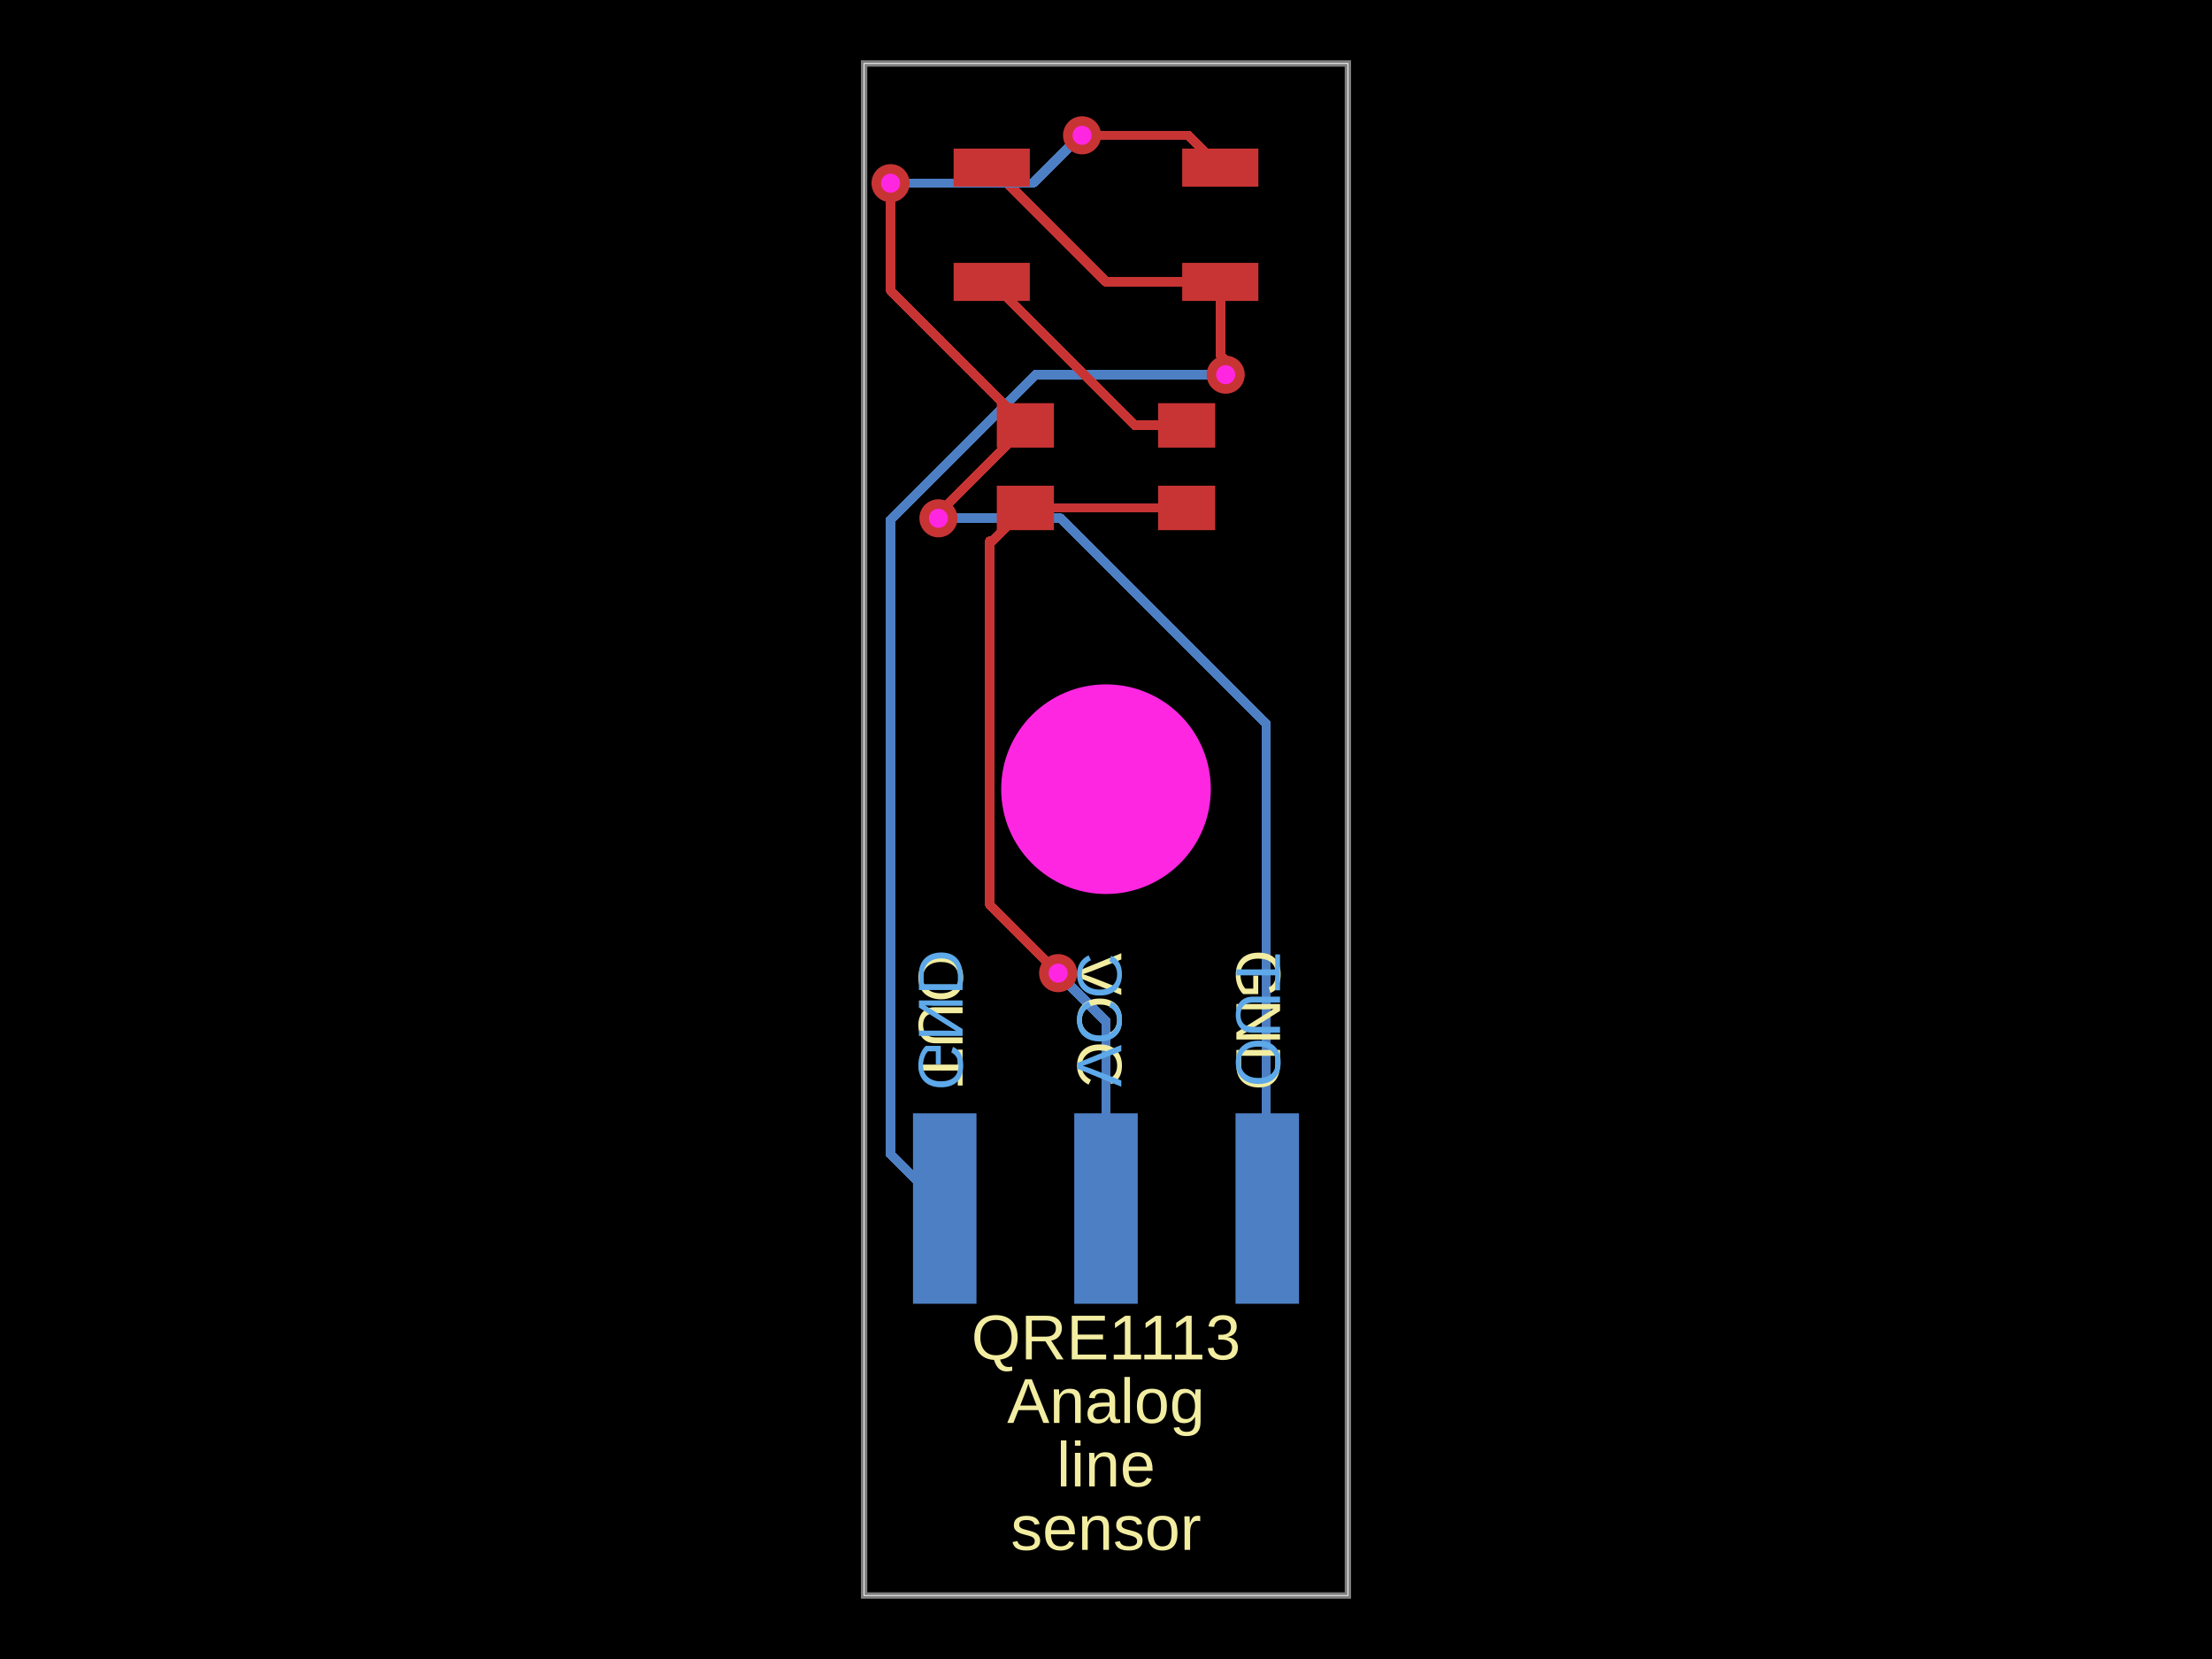
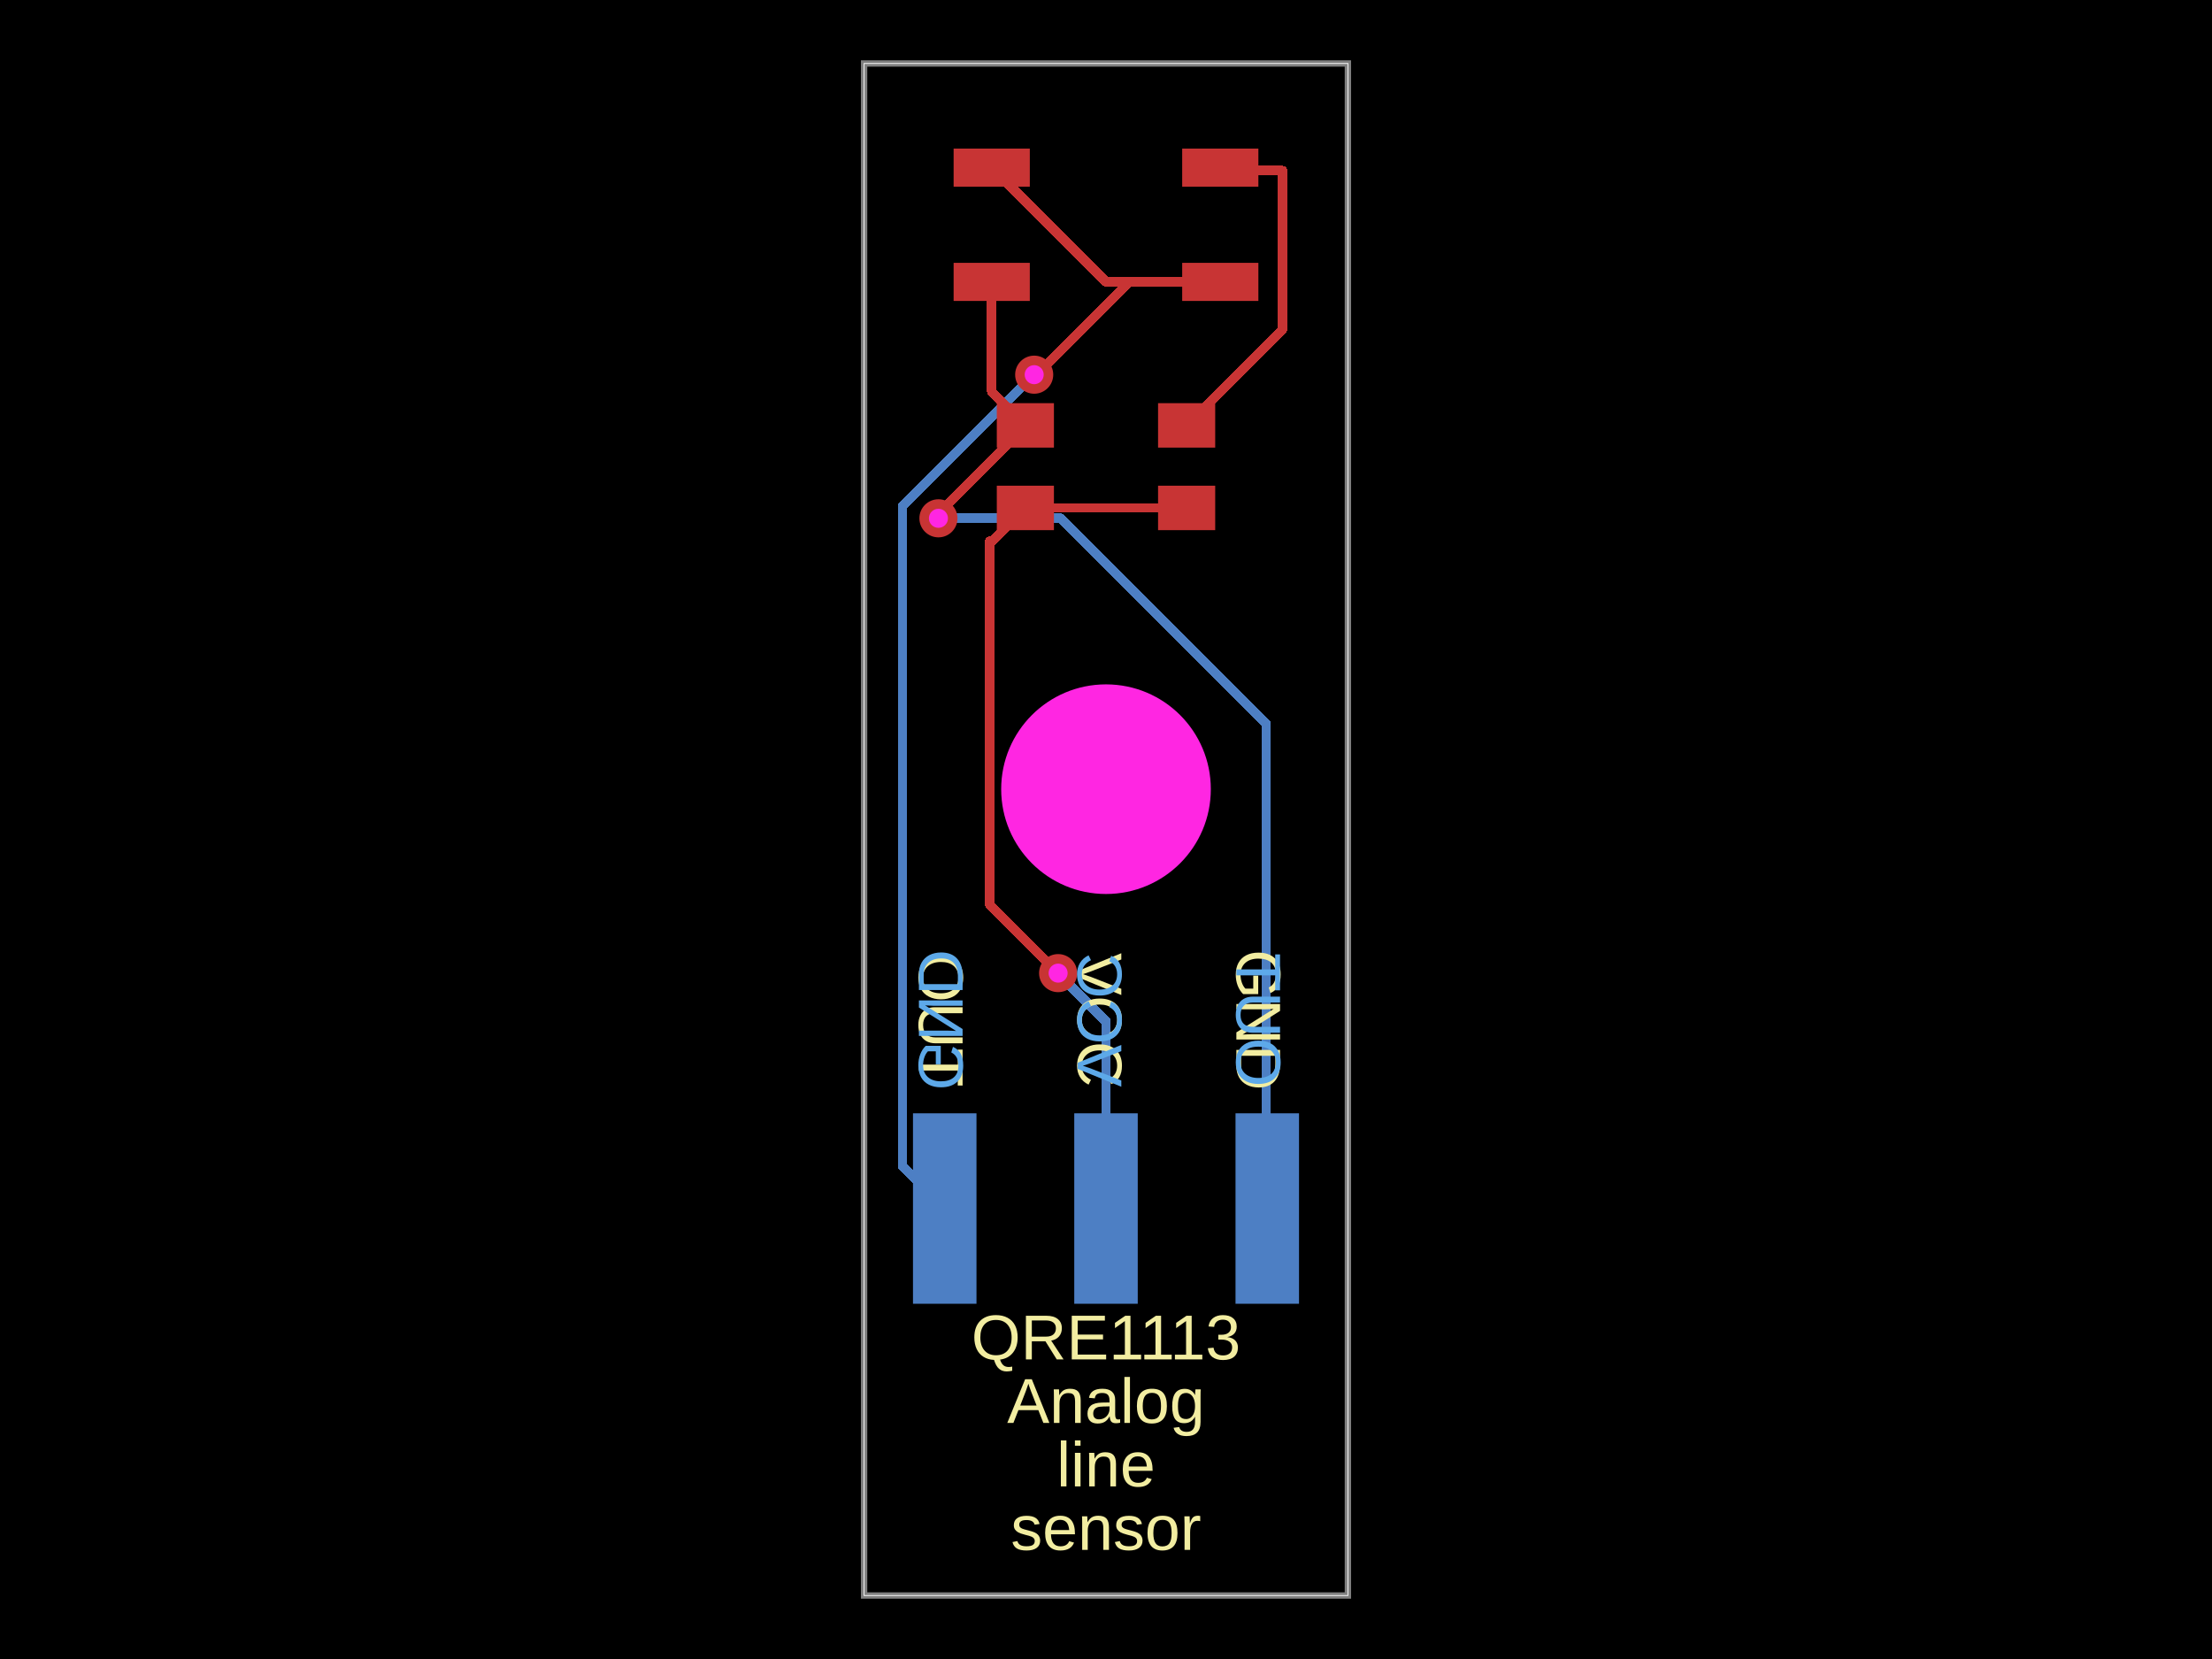
<svg xmlns="http://www.w3.org/2000/svg" width="800" height="600" data-software-used-string="@tscircuit/core@0.0.616">
  <style />
  <rect class="boundary" x="0" y="0" fill="#000" width="800" height="600" />
  <rect class="pcb-boundary" fill="none" stroke="#fff" stroke-width="0.3" x="312.514" y="22.962" width="174.971" height="554.076" />
  <path class="pcb-board" d="M 312.514 577.038 L 487.486 577.038 L 487.486 22.962 L 312.514 22.962 Z" fill="none" stroke="rgba(255, 255, 255, 0.5)" stroke-width="2.296" />
  <path class="pcb-trace" stroke="rgb(77, 127, 196)" fill="none" d="M 400 437.084 L 400 369.405" stroke-width="3.444" stroke-linecap="round" stroke-linejoin="round" shape-rendering="crispEdges" data-layer="bottom" />
  <path class="pcb-trace" stroke="rgb(77, 127, 196)" fill="none" d="M 400 369.405 L 382.83 352.235" stroke-width="3.444" stroke-linecap="round" stroke-linejoin="round" shape-rendering="crispEdges" data-layer="bottom" />
  <path class="pcb-trace" stroke="rgb(77, 127, 196)" fill="none" d="M 382.83 352.235 L 382.685 351.945" stroke-width="3.444" stroke-linecap="round" stroke-linejoin="round" shape-rendering="crispEdges" data-layer="bottom" />
  <path class="pcb-trace" stroke="rgb(77, 127, 196)" fill="none" d="M 382.685 351.945 L 382.685 351.945" stroke-width="3.444" stroke-linecap="round" stroke-linejoin="round" shape-rendering="crispEdges" data-layer="bottom" />
  <path class="pcb-trace" stroke="rgb(200, 52, 52)" fill="none" d="M 382.685 351.945 L 382.685 351.945" stroke-width="3.444" stroke-linecap="round" stroke-linejoin="round" shape-rendering="crispEdges" data-layer="top" />
  <path class="pcb-trace" stroke="rgb(200, 52, 52)" fill="none" d="M 382.685 351.945 L 357.937 327.196" stroke-width="3.444" stroke-linecap="round" stroke-linejoin="round" shape-rendering="crispEdges" data-layer="top" />
  <path class="pcb-trace" stroke="rgb(200, 52, 52)" fill="none" d="M 357.937 327.196 L 357.937 195.741" stroke-width="3.444" stroke-linecap="round" stroke-linejoin="round" shape-rendering="crispEdges" data-layer="top" />
  <path class="pcb-trace" stroke="rgb(200, 52, 52)" fill="none" d="M 357.937 195.741 L 358.794 195.741" stroke-width="3.444" stroke-linecap="round" stroke-linejoin="round" shape-rendering="crispEdges" data-layer="top" />
  <path class="pcb-trace" stroke="rgb(200, 52, 52)" fill="none" d="M 358.794 195.741 L 370.838 183.697" stroke-width="3.444" stroke-linecap="round" stroke-linejoin="round" shape-rendering="crispEdges" data-layer="top" />
  <rect class="pcb-pad" fill="rgb(77, 127, 196)" x="-11.481" y="-34.443" width="22.962" height="68.886" transform="translate(341.6762 437.0838) rotate(-180)" data-layer="bottom" />
  <rect class="pcb-pad" fill="rgb(77, 127, 196)" x="-11.481" y="-34.443" width="22.962" height="68.886" transform="translate(400 437.0838) rotate(-180)" data-layer="bottom" />
  <rect class="pcb-pad" fill="rgb(77, 127, 196)" x="-11.481" y="-34.443" width="22.962" height="68.886" transform="translate(458.3238 437.0838) rotate(-180)" data-layer="bottom" />
  <path class="pcb-trace" stroke="rgb(200, 52, 52)" fill="none" d="M 429.162 183.697 L 370.838 183.697" stroke-width="3.444" stroke-linecap="round" stroke-linejoin="round" shape-rendering="crispEdges" data-layer="top" />
  <path class="pcb-trace" stroke="rgb(200, 52, 52)" fill="none" d="M 370.838 183.697 L 370.838 183.697" stroke-width="3.444" stroke-linecap="round" stroke-linejoin="round" shape-rendering="crispEdges" data-layer="top" />
  <path class="pcb-trace" stroke="rgb(200, 52, 52)" fill="none" d="M 441.332 101.952 L 400 101.952" stroke-width="3.444" stroke-linecap="round" stroke-linejoin="round" shape-rendering="crispEdges" data-layer="top" />
  <path class="pcb-trace" stroke="rgb(200, 52, 52)" fill="none" d="M 400 101.952 L 358.668 60.62" stroke-width="3.444" stroke-linecap="round" stroke-linejoin="round" shape-rendering="crispEdges" data-layer="top" />
-   <path class="pcb-trace" stroke="rgb(77, 127, 196)" fill="none" d="M 443.287 135.509 L 443.287 135.509" stroke-width="3.444" stroke-linecap="round" stroke-linejoin="round" shape-rendering="crispEdges" data-layer="bottom" />
-   <path class="pcb-trace" stroke="rgb(77, 127, 196)" fill="none" d="M 443.287 135.509 L 374.447 135.509" stroke-width="3.444" stroke-linecap="round" stroke-linejoin="round" shape-rendering="crispEdges" data-layer="bottom" />
-   <path class="pcb-trace" stroke="rgb(77, 127, 196)" fill="none" d="M 374.447 135.509 L 322.083 187.872" stroke-width="3.444" stroke-linecap="round" stroke-linejoin="round" shape-rendering="crispEdges" data-layer="bottom" />
-   <path class="pcb-trace" stroke="rgb(77, 127, 196)" fill="none" d="M 322.083 187.872 L 322.083 417.491" stroke-width="3.444" stroke-linecap="round" stroke-linejoin="round" shape-rendering="crispEdges" data-layer="bottom" />
-   <path class="pcb-trace" stroke="rgb(77, 127, 196)" fill="none" d="M 322.083 417.491 L 341.676 437.084" stroke-width="3.444" stroke-linecap="round" stroke-linejoin="round" shape-rendering="crispEdges" data-layer="bottom" />
-   <path class="pcb-trace" stroke="rgb(200, 52, 52)" fill="none" d="M 441.332 101.952 L 441.332 128.441" stroke-width="3.444" stroke-linecap="round" stroke-linejoin="round" shape-rendering="crispEdges" data-layer="top" />
-   <path class="pcb-trace" stroke="rgb(200, 52, 52)" fill="none" d="M 441.332 128.441 L 442.895 130.005" stroke-width="3.444" stroke-linecap="round" stroke-linejoin="round" shape-rendering="crispEdges" data-layer="top" />
-   <path class="pcb-trace" stroke="rgb(200, 52, 52)" fill="none" d="M 442.895 130.005 L 443.287 135.509" stroke-width="3.444" stroke-linecap="round" stroke-linejoin="round" shape-rendering="crispEdges" data-layer="top" />
-   <path class="pcb-trace" stroke="rgb(200, 52, 52)" fill="none" d="M 443.287 135.509 L 443.287 135.509" stroke-width="3.444" stroke-linecap="round" stroke-linejoin="round" shape-rendering="crispEdges" data-layer="top" />
-   <path class="pcb-trace" stroke="rgb(200, 52, 52)" fill="none" d="M 429.162 153.846 L 410.563 153.846" stroke-width="3.444" stroke-linecap="round" stroke-linejoin="round" shape-rendering="crispEdges" data-layer="top" />
-   <path class="pcb-trace" stroke="rgb(200, 52, 52)" fill="none" d="M 410.563 153.846 L 358.668 101.952" stroke-width="3.444" stroke-linecap="round" stroke-linejoin="round" shape-rendering="crispEdges" data-layer="top" />
-   <path class="pcb-trace" stroke="rgb(77, 127, 196)" fill="none" d="M 322.083 66.249 L 322.083 66.249" stroke-width="3.444" stroke-linecap="round" stroke-linejoin="round" shape-rendering="crispEdges" data-layer="bottom" />
-   <path class="pcb-trace" stroke="rgb(77, 127, 196)" fill="none" d="M 322.083 66.249 L 373.594 66.249" stroke-width="3.444" stroke-linecap="round" stroke-linejoin="round" shape-rendering="crispEdges" data-layer="bottom" />
-   <path class="pcb-trace" stroke="rgb(77, 127, 196)" fill="none" d="M 373.594 66.249 L 390.041 49.802" stroke-width="3.444" stroke-linecap="round" stroke-linejoin="round" shape-rendering="crispEdges" data-layer="bottom" />
-   <path class="pcb-trace" stroke="rgb(77, 127, 196)" fill="none" d="M 390.041 49.802 L 391.343 48.934" stroke-width="3.444" stroke-linecap="round" stroke-linejoin="round" shape-rendering="crispEdges" data-layer="bottom" />
-   <path class="pcb-trace" stroke="rgb(77, 127, 196)" fill="none" d="M 391.343 48.934 L 391.343 48.934" stroke-width="3.444" stroke-linecap="round" stroke-linejoin="round" shape-rendering="crispEdges" data-layer="bottom" />
-   <path class="pcb-trace" stroke="rgb(200, 52, 52)" fill="none" d="M 370.838 153.846 L 322.083 105.091" stroke-width="3.444" stroke-linecap="round" stroke-linejoin="round" shape-rendering="crispEdges" data-layer="top" />
-   <path class="pcb-trace" stroke="rgb(200, 52, 52)" fill="none" d="M 322.083 105.091 L 322.083 70.714" stroke-width="3.444" stroke-linecap="round" stroke-linejoin="round" shape-rendering="crispEdges" data-layer="top" />
-   <path class="pcb-trace" stroke="rgb(200, 52, 52)" fill="none" d="M 322.083 70.714 L 322.083 66.249" stroke-width="3.444" stroke-linecap="round" stroke-linejoin="round" shape-rendering="crispEdges" data-layer="top" />
-   <path class="pcb-trace" stroke="rgb(200, 52, 52)" fill="none" d="M 322.083 66.249 L 322.083 66.249" stroke-width="3.444" stroke-linecap="round" stroke-linejoin="round" shape-rendering="crispEdges" data-layer="top" />
-   <path class="pcb-trace" stroke="rgb(200, 52, 52)" fill="none" d="M 391.343 48.934 L 391.343 48.934" stroke-width="3.444" stroke-linecap="round" stroke-linejoin="round" shape-rendering="crispEdges" data-layer="top" />
-   <path class="pcb-trace" stroke="rgb(200, 52, 52)" fill="none" d="M 391.343 48.934 L 429.646 48.934" stroke-width="3.444" stroke-linecap="round" stroke-linejoin="round" shape-rendering="crispEdges" data-layer="top" />
-   <path class="pcb-trace" stroke="rgb(200, 52, 52)" fill="none" d="M 429.646 48.934 L 441.332 60.62" stroke-width="3.444" stroke-linecap="round" stroke-linejoin="round" shape-rendering="crispEdges" data-layer="top" />
+   <path class="pcb-trace" stroke="rgb(77, 127, 196)" fill="none" d="M 374.028 135.509 L 374.028 135.509" stroke-width="3.444" stroke-linecap="round" stroke-linejoin="round" shape-rendering="crispEdges" data-layer="bottom" />
+   <path class="pcb-trace" stroke="rgb(77, 127, 196)" fill="none" d="M 374.028 135.509 L 326.393 183.143" stroke-width="3.444" stroke-linecap="round" stroke-linejoin="round" shape-rendering="crispEdges" data-layer="bottom" />
+   <path class="pcb-trace" stroke="rgb(77, 127, 196)" fill="none" d="M 326.393 183.143 L 326.393 420.469" stroke-width="3.444" stroke-linecap="round" stroke-linejoin="round" shape-rendering="crispEdges" data-layer="bottom" />
+   <path class="pcb-trace" stroke="rgb(77, 127, 196)" fill="none" d="M 326.393 420.469 L 326.393 421.801" stroke-width="3.444" stroke-linecap="round" stroke-linejoin="round" shape-rendering="crispEdges" data-layer="bottom" />
+   <path class="pcb-trace" stroke="rgb(77, 127, 196)" fill="none" d="M 326.393 421.801 L 341.676 437.084" stroke-width="3.444" stroke-linecap="round" stroke-linejoin="round" shape-rendering="crispEdges" data-layer="bottom" />
+   <path class="pcb-trace" stroke="rgb(200, 52, 52)" fill="none" d="M 441.332 101.952 L 408.427 101.952" stroke-width="3.444" stroke-linecap="round" stroke-linejoin="round" shape-rendering="crispEdges" data-layer="top" />
+   <path class="pcb-trace" stroke="rgb(200, 52, 52)" fill="none" d="M 408.427 101.952 L 374.87 135.509" stroke-width="3.444" stroke-linecap="round" stroke-linejoin="round" shape-rendering="crispEdges" data-layer="top" />
+   <path class="pcb-trace" stroke="rgb(200, 52, 52)" fill="none" d="M 374.87 135.509 L 374.028 135.509" stroke-width="3.444" stroke-linecap="round" stroke-linejoin="round" shape-rendering="crispEdges" data-layer="top" />
+   <path class="pcb-trace" stroke="rgb(200, 52, 52)" fill="none" d="M 374.028 135.509 L 374.028 135.509" stroke-width="3.444" stroke-linecap="round" stroke-linejoin="round" shape-rendering="crispEdges" data-layer="top" />
+   <path class="pcb-trace" stroke="rgb(200, 52, 52)" fill="none" d="M 370.838 153.846 L 358.668 141.676" stroke-width="3.444" stroke-linecap="round" stroke-linejoin="round" shape-rendering="crispEdges" data-layer="top" />
+   <path class="pcb-trace" stroke="rgb(200, 52, 52)" fill="none" d="M 358.668 141.676 L 358.668 101.952" stroke-width="3.444" stroke-linecap="round" stroke-linejoin="round" shape-rendering="crispEdges" data-layer="top" />
+   <path class="pcb-trace" stroke="rgb(200, 52, 52)" fill="none" d="M 429.162 153.846 L 463.841 119.167" stroke-width="3.444" stroke-linecap="round" stroke-linejoin="round" shape-rendering="crispEdges" data-layer="top" />
+   <path class="pcb-trace" stroke="rgb(200, 52, 52)" fill="none" d="M 463.841 119.167 L 463.841 61.687" stroke-width="3.444" stroke-linecap="round" stroke-linejoin="round" shape-rendering="crispEdges" data-layer="top" />
+   <path class="pcb-trace" stroke="rgb(200, 52, 52)" fill="none" d="M 463.841 61.687 L 442.399 61.687" stroke-width="3.444" stroke-linecap="round" stroke-linejoin="round" shape-rendering="crispEdges" data-layer="top" />
+   <path class="pcb-trace" stroke="rgb(200, 52, 52)" fill="none" d="M 442.399 61.687 L 441.332 60.62" stroke-width="3.444" stroke-linecap="round" stroke-linejoin="round" shape-rendering="crispEdges" data-layer="top" />
  <path class="pcb-trace" stroke="rgb(77, 127, 196)" fill="none" d="M 339.398 187.453 L 339.398 187.453" stroke-width="3.444" stroke-linecap="round" stroke-linejoin="round" shape-rendering="crispEdges" data-layer="bottom" />
  <path class="pcb-trace" stroke="rgb(77, 127, 196)" fill="none" d="M 339.398 187.453 L 383.723 187.453" stroke-width="3.444" stroke-linecap="round" stroke-linejoin="round" shape-rendering="crispEdges" data-layer="bottom" />
  <path class="pcb-trace" stroke="rgb(77, 127, 196)" fill="none" d="M 383.723 187.453 L 457.905 261.635" stroke-width="3.444" stroke-linecap="round" stroke-linejoin="round" shape-rendering="crispEdges" data-layer="bottom" />
  <path class="pcb-trace" stroke="rgb(77, 127, 196)" fill="none" d="M 457.905 261.635 L 457.905 436.665" stroke-width="3.444" stroke-linecap="round" stroke-linejoin="round" shape-rendering="crispEdges" data-layer="bottom" />
  <path class="pcb-trace" stroke="rgb(77, 127, 196)" fill="none" d="M 457.905 436.665 L 458.324 437.084" stroke-width="3.444" stroke-linecap="round" stroke-linejoin="round" shape-rendering="crispEdges" data-layer="bottom" />
  <path class="pcb-trace" stroke="rgb(200, 52, 52)" fill="none" d="M 370.838 153.846 L 370.838 154.18" stroke-width="3.444" stroke-linecap="round" stroke-linejoin="round" shape-rendering="crispEdges" data-layer="top" />
  <path class="pcb-trace" stroke="rgb(200, 52, 52)" fill="none" d="M 370.838 154.18 L 339.398 185.62" stroke-width="3.444" stroke-linecap="round" stroke-linejoin="round" shape-rendering="crispEdges" data-layer="top" />
  <path class="pcb-trace" stroke="rgb(200, 52, 52)" fill="none" d="M 339.398 185.62 L 339.398 187.453" stroke-width="3.444" stroke-linecap="round" stroke-linejoin="round" shape-rendering="crispEdges" data-layer="top" />
  <path class="pcb-trace" stroke="rgb(200, 52, 52)" fill="none" d="M 339.398 187.453 L 339.398 187.453" stroke-width="3.444" stroke-linecap="round" stroke-linejoin="round" shape-rendering="crispEdges" data-layer="top" />
  <rect class="pcb-pad" fill="rgb(200, 52, 52)" x="360.505" y="145.809" width="20.666" height="16.073" data-layer="top" />
  <rect class="pcb-pad" fill="rgb(200, 52, 52)" x="360.505" y="175.66" width="20.666" height="16.073" data-layer="top" />
  <rect class="pcb-pad" fill="rgb(200, 52, 52)" x="418.829" y="145.809" width="20.666" height="16.073" data-layer="top" />
  <rect class="pcb-pad" fill="rgb(200, 52, 52)" x="418.829" y="175.66" width="20.666" height="16.073" data-layer="top" />
  <rect class="pcb-pad" fill="rgb(200, 52, 52)" x="-13.777" y="-6.889" width="27.555" height="13.777" transform="translate(441.3318 60.61998) rotate(-180)" data-layer="top" />
  <rect class="pcb-pad" fill="rgb(200, 52, 52)" x="-13.777" y="-6.889" width="27.555" height="13.777" transform="translate(358.6682 60.61998) rotate(-180)" data-layer="top" />
  <rect class="pcb-pad" fill="rgb(200, 52, 52)" x="-13.777" y="-6.889" width="27.555" height="13.777" transform="translate(358.6682 101.9518) rotate(-180)" data-layer="top" />
  <rect class="pcb-pad" fill="rgb(200, 52, 52)" x="-13.777" y="-6.889" width="27.555" height="13.777" transform="translate(441.3318 101.9518) rotate(-180)" data-layer="top" />
  <g>
    <circle class="pcb-hole-outer" fill="rgb(200, 52, 52)" cx="382.685" cy="351.945" r="6.889" />
    <circle class="pcb-hole-inner" fill="#FF26E2" cx="382.685" cy="351.945" r="3.444" />
  </g>
  <g>
-     <circle class="pcb-hole-outer" fill="rgb(200, 52, 52)" cx="443.287" cy="135.509" r="6.889" />
-     <circle class="pcb-hole-inner" fill="#FF26E2" cx="443.287" cy="135.509" r="3.444" />
-   </g>
-   <g>
-     <circle class="pcb-hole-outer" fill="rgb(200, 52, 52)" cx="322.083" cy="66.249" r="6.889" />
-     <circle class="pcb-hole-inner" fill="#FF26E2" cx="322.083" cy="66.249" r="3.444" />
-   </g>
-   <g>
-     <circle class="pcb-hole-outer" fill="rgb(200, 52, 52)" cx="391.343" cy="48.934" r="6.889" />
-     <circle class="pcb-hole-inner" fill="#FF26E2" cx="391.343" cy="48.934" r="3.444" />
+     <circle class="pcb-hole-outer" fill="rgb(200, 52, 52)" cx="374.028" cy="135.509" r="6.889" />
+     <circle class="pcb-hole-inner" fill="#FF26E2" cx="374.028" cy="135.509" r="3.444" />
  </g>
  <g>
    <circle class="pcb-hole-outer" fill="rgb(200, 52, 52)" cx="339.398" cy="187.453" r="6.889" />
    <circle class="pcb-hole-inner" fill="#FF26E2" cx="339.398" cy="187.453" r="3.444" />
  </g>
  <text x="0" y="0" dx="0" dy="0" fill="#f2eda1" font-family="Arial, sans-serif" font-size="22.962" text-anchor="middle" dominant-baseline="central" transform="matrix(6.123233995736766e-17,1,-1,6.123233995736766e-17,455.1091,368.8863)" class="pcb-silkscreen-text pcb-silkscreen-top" data-pcb-silkscreen-text-id="null" stroke="none">GND</text>
  <text x="0" y="0" dx="0" dy="0" fill="#f2eda1" font-family="Arial, sans-serif" font-size="22.962" text-anchor="middle" dominant-baseline="central" transform="matrix(6.123233995736766e-17,1,-1,6.123233995736766e-17,397.7038,368.8863)" class="pcb-silkscreen-text pcb-silkscreen-top" data-pcb-silkscreen-text-id="null" stroke="none">VCC</text>
  <text x="0" y="0" dx="0" dy="0" fill="#f2eda1" font-family="Arial, sans-serif" font-size="22.962" text-anchor="middle" dominant-baseline="central" transform="matrix(6.123233995736766e-17,1,-1,6.123233995736766e-17,340.2985,368.8863)" class="pcb-silkscreen-text pcb-silkscreen-top" data-pcb-silkscreen-text-id="null" stroke="none">OUT</text>
  <text x="0" y="0" dx="0" dy="0" fill="#5da9e9" font-family="Arial, sans-serif" font-size="22.962" text-anchor="middle" dominant-baseline="central" transform="matrix(-6.123233995736766e-17,-1,-1,6.123233995736766e-17,455.1091,368.8863)" class="pcb-silkscreen-text pcb-silkscreen-bottom" data-pcb-silkscreen-text-id="null" stroke="none">OUT</text>
  <text x="0" y="0" dx="0" dy="0" fill="#5da9e9" font-family="Arial, sans-serif" font-size="22.962" text-anchor="middle" dominant-baseline="central" transform="matrix(-6.123233995736766e-17,-1,-1,6.123233995736766e-17,397.7038,368.8863)" class="pcb-silkscreen-text pcb-silkscreen-bottom" data-pcb-silkscreen-text-id="null" stroke="none">VCC</text>
  <text x="0" y="0" dx="0" dy="0" fill="#5da9e9" font-family="Arial, sans-serif" font-size="22.962" text-anchor="middle" dominant-baseline="central" transform="matrix(-6.123233995736766e-17,-1,-1,6.123233995736766e-17,340.2985,368.8863)" class="pcb-silkscreen-text pcb-silkscreen-bottom" data-pcb-silkscreen-text-id="null" stroke="none">GND</text>
  <text x="0" y="0" dx="0" dy="0" fill="#f2eda1" font-family="Arial, sans-serif" font-size="22.962" text-anchor="middle" dominant-baseline="central" transform="matrix(1,0,0,1,400,483.6969)" class="pcb-silkscreen-text pcb-silkscreen-top" data-pcb-silkscreen-text-id="null" stroke="none">QRE1113</text>
  <text x="0" y="0" dx="0" dy="0" fill="#f2eda1" font-family="Arial, sans-serif" font-size="22.962" text-anchor="middle" dominant-baseline="central" transform="matrix(1,0,0,1,400,506.659)" class="pcb-silkscreen-text pcb-silkscreen-top" data-pcb-silkscreen-text-id="null" stroke="none">Analog</text>
  <text x="0" y="0" dx="0" dy="0" fill="#f2eda1" font-family="Arial, sans-serif" font-size="22.962" text-anchor="middle" dominant-baseline="central" transform="matrix(1,0,0,1,400,529.6211)" class="pcb-silkscreen-text pcb-silkscreen-top" data-pcb-silkscreen-text-id="null" stroke="none">line</text>
  <text x="0" y="0" dx="0" dy="0" fill="#f2eda1" font-family="Arial, sans-serif" font-size="22.962" text-anchor="middle" dominant-baseline="central" transform="matrix(1,0,0,1,400,552.5832)" class="pcb-silkscreen-text pcb-silkscreen-top" data-pcb-silkscreen-text-id="null" stroke="none">sensor</text>
  <circle class="pcb-hole" cx="400" cy="285.419" r="37.91" fill="#FF26E2" />
</svg>
